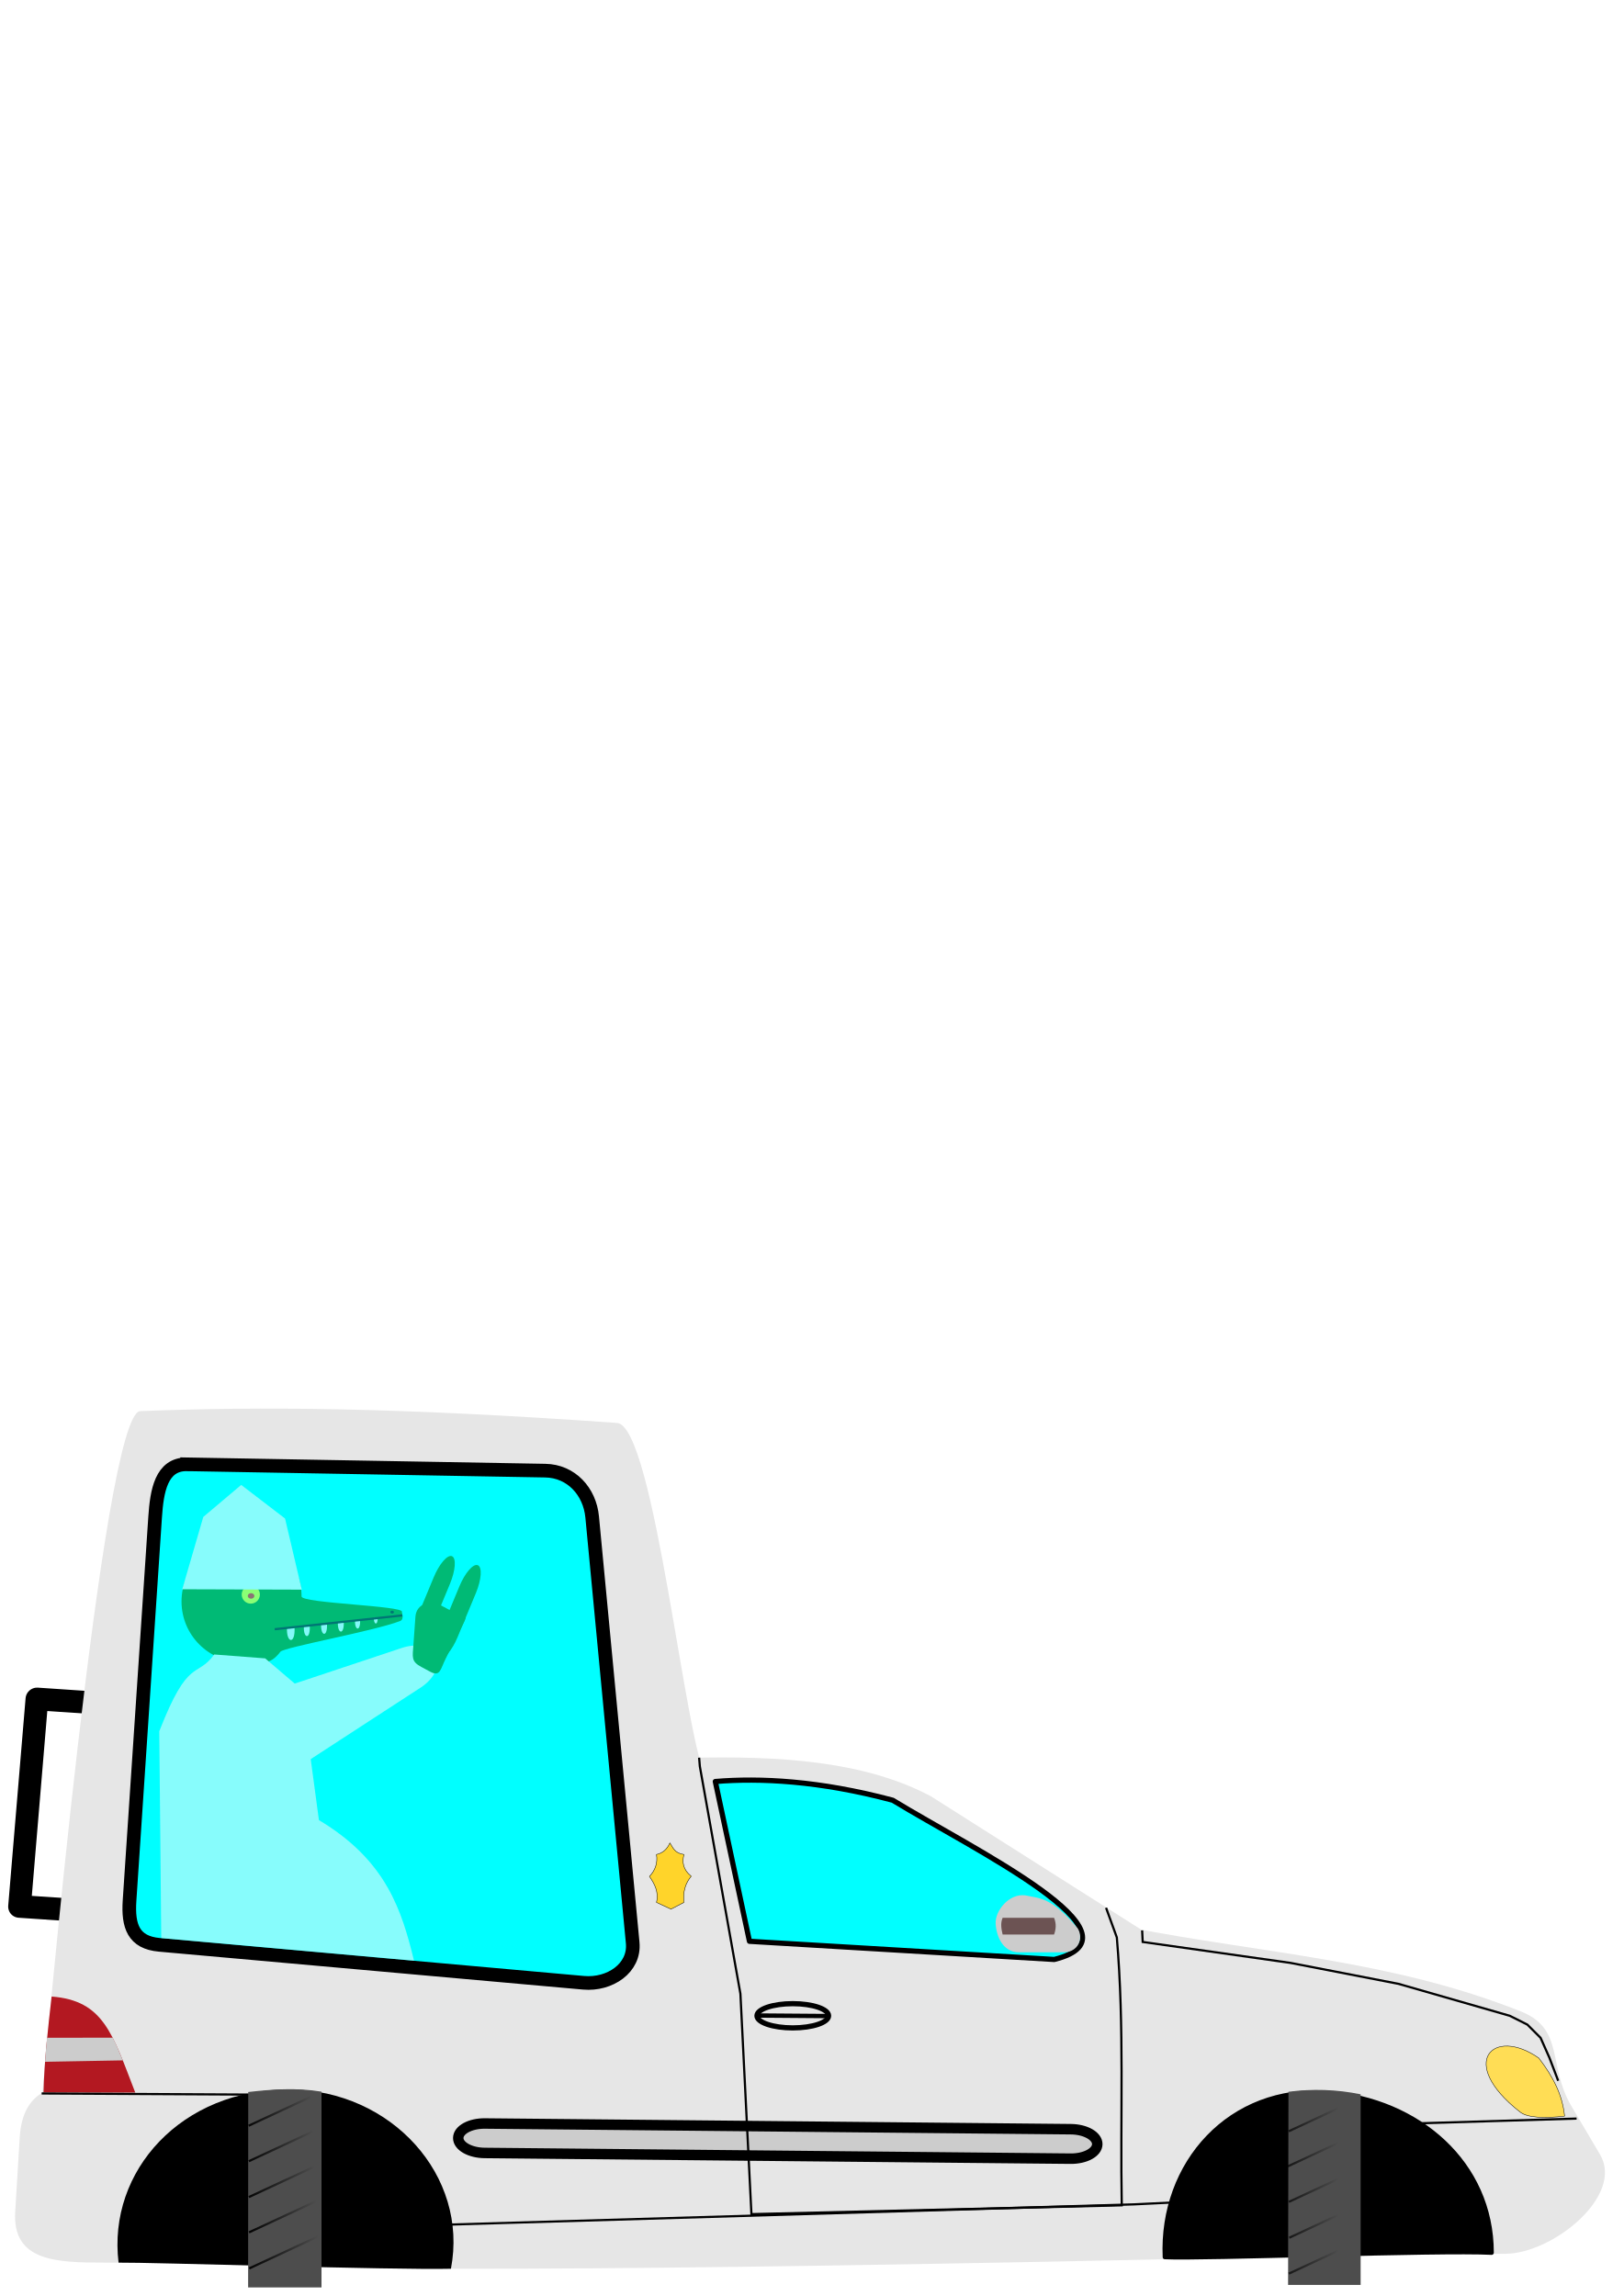
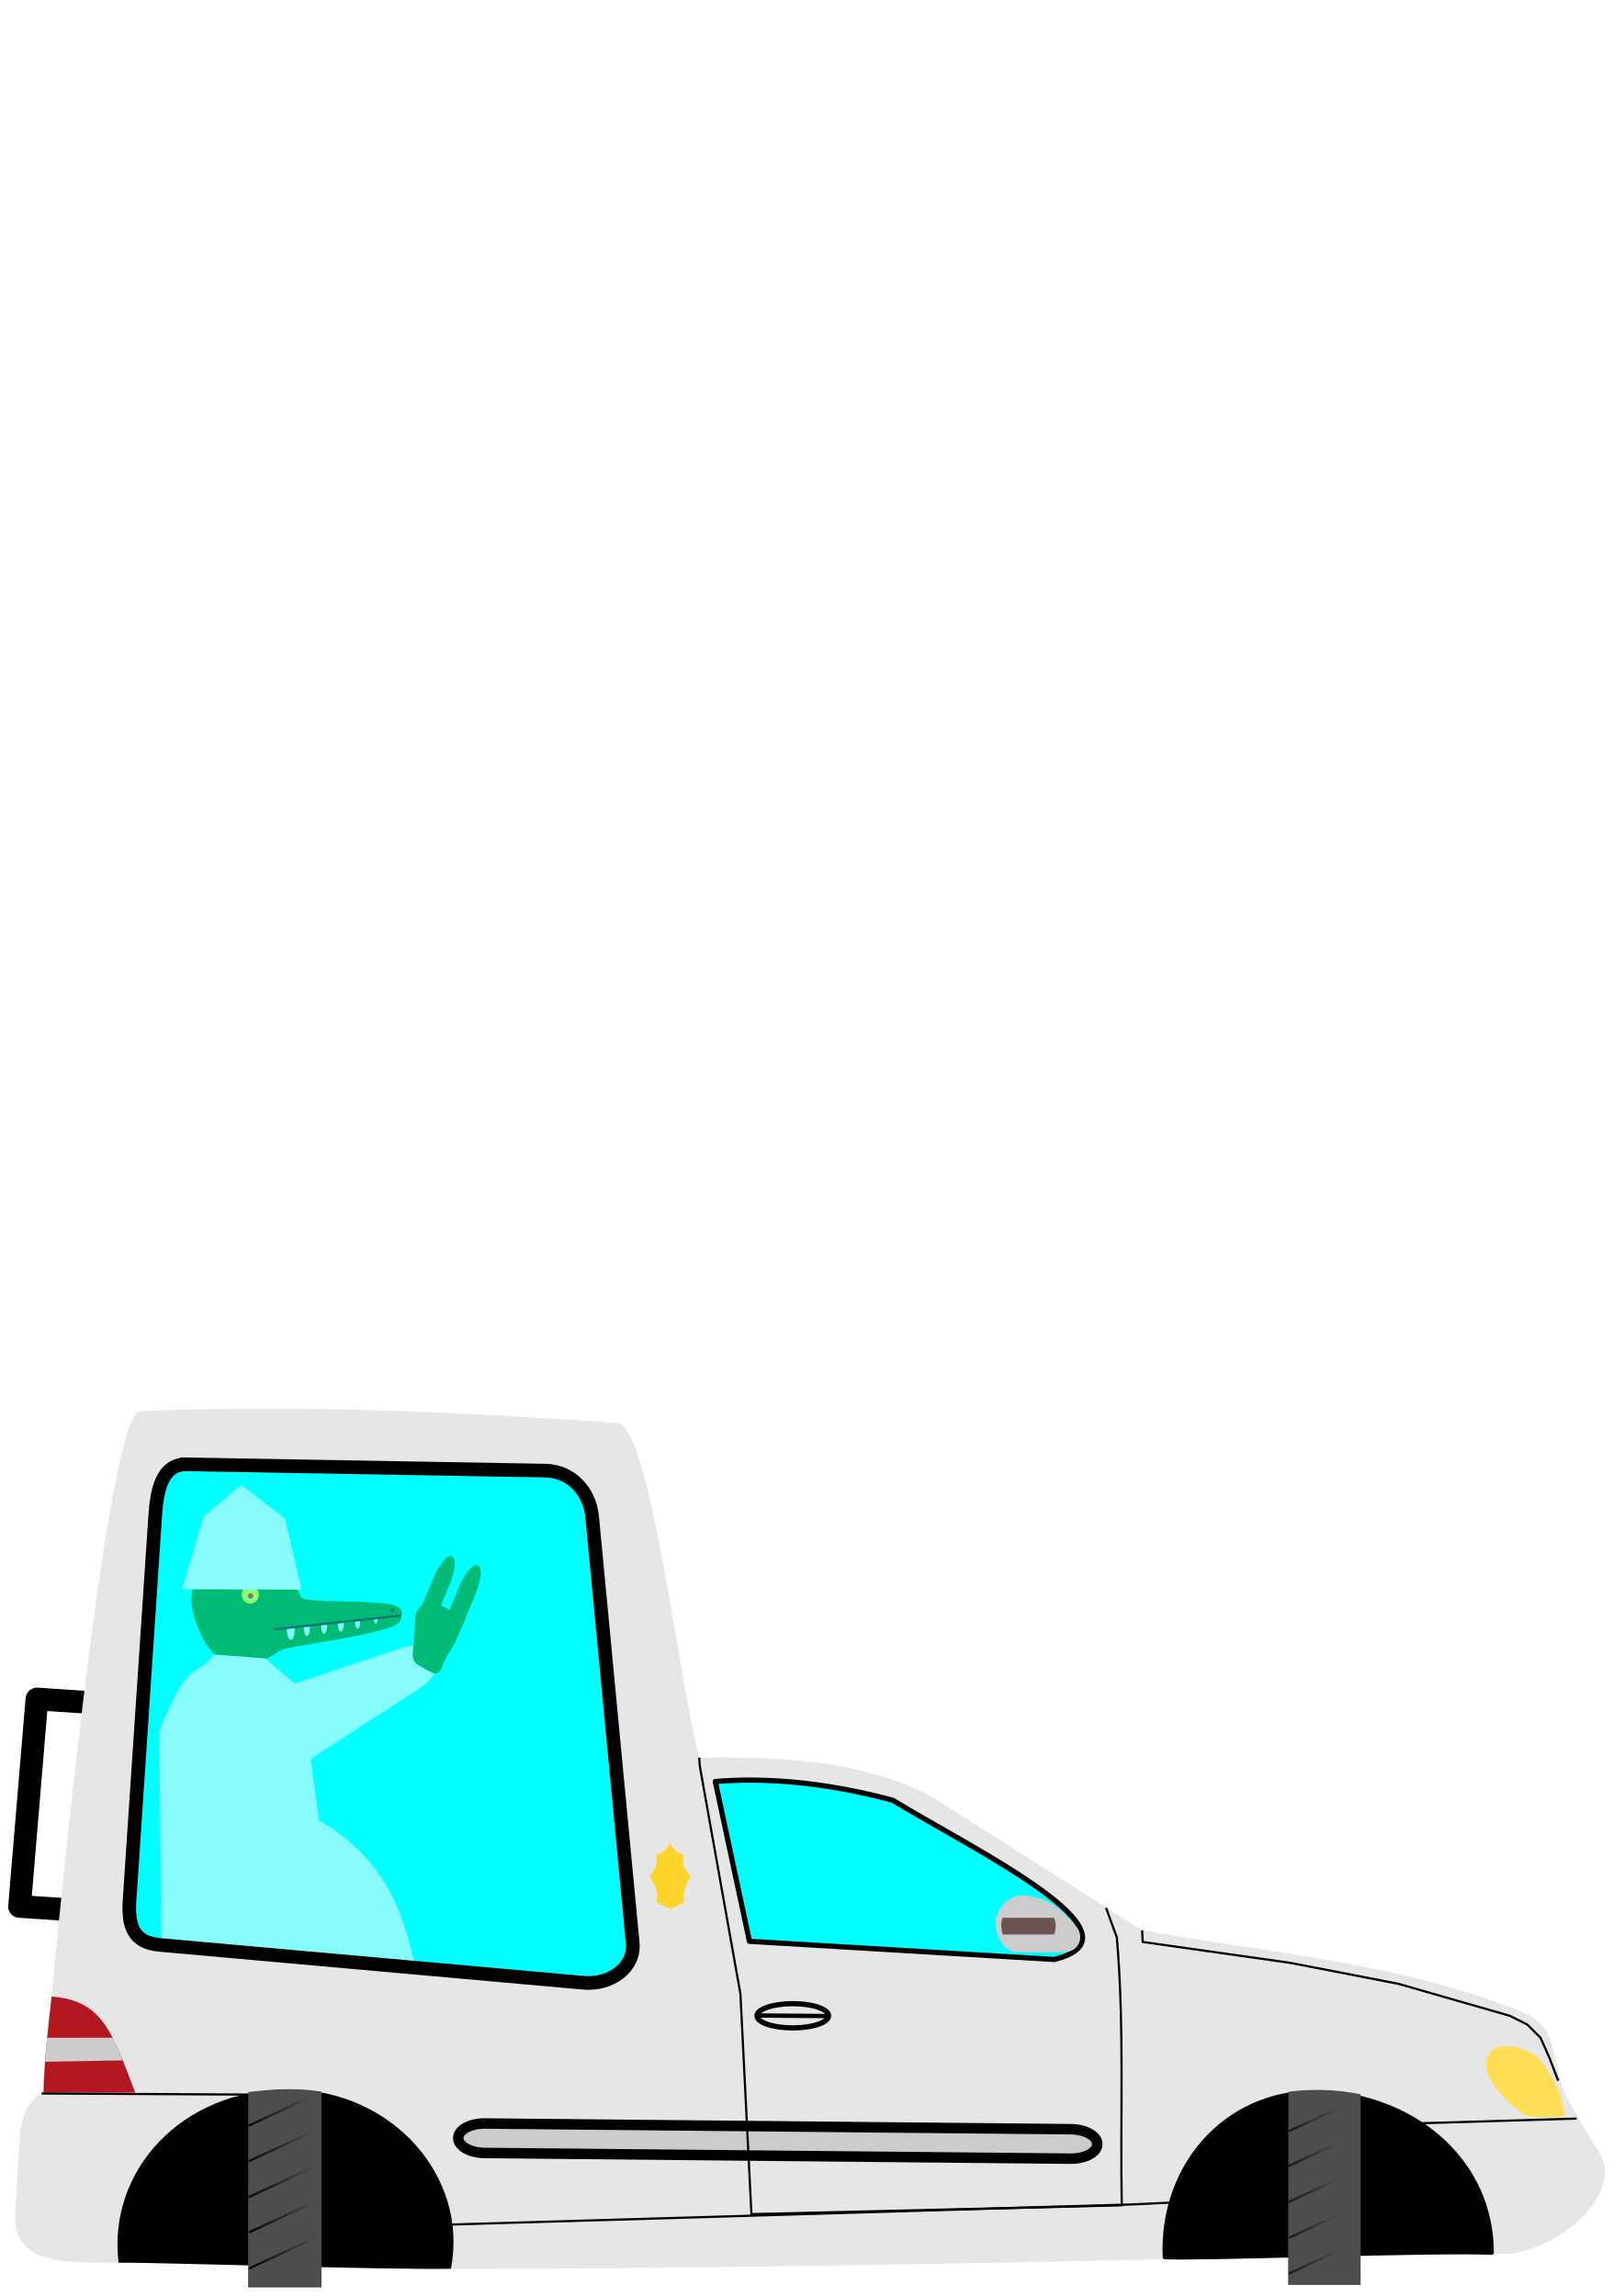
<svg xmlns="http://www.w3.org/2000/svg" xmlns:xlink="http://www.w3.org/1999/xlink" width="210mm" height="297mm" viewBox="0 0 744.094 1052.362" id="svg2" version="1.1">
  <defs id="defs4">
    <linearGradient id="linearGradient4201">
      <stop style="stop-color:#000000;stop-opacity:1;" offset="0" id="stop4203" />
      <stop style="stop-color:#000000;stop-opacity:0;" offset="1" id="stop4205" />
    </linearGradient>
    <linearGradient xlink:href="#linearGradient4201" id="linearGradient4207" x1="580.324" y1="802.754" x2="613.449" y2="802.754" gradientUnits="userSpaceOnUse" gradientTransform="translate(0,-32.52691)" />
    <linearGradient gradientTransform="translate(2.8e-6,-32.5269)" xlink:href="#linearGradient4201" id="linearGradient4207-4" x1="580.324" y1="802.754" x2="613.449" y2="802.754" gradientUnits="userSpaceOnUse" />
    <linearGradient gradientTransform="translate(5.9e-6,-32.52691)" xlink:href="#linearGradient4201" id="linearGradient4207-40" x1="580.324" y1="802.754" x2="613.449" y2="802.754" gradientUnits="userSpaceOnUse" />
    <linearGradient gradientTransform="translate(6.3e-6,-32.5269)" xlink:href="#linearGradient4201" id="linearGradient4207-1" x1="580.324" y1="802.754" x2="613.449" y2="802.754" gradientUnits="userSpaceOnUse" />
    <linearGradient gradientTransform="translate(2.7e-6,-32.5269)" xlink:href="#linearGradient4201" id="linearGradient4207-43" x1="580.324" y1="802.754" x2="613.449" y2="802.754" gradientUnits="userSpaceOnUse" />
    <linearGradient gradientTransform="translate(1.8e-6,-32.5269)" xlink:href="#linearGradient4201" id="linearGradient4207-0" x1="103.027" y1="802.046" x2="136.152" y2="800.632" gradientUnits="userSpaceOnUse" />
    <linearGradient gradientTransform="translate(1.6e-6,-32.52691)" xlink:href="#linearGradient4201" id="linearGradient4207-0-4" x1="103.027" y1="802.046" x2="136.152" y2="800.632" gradientUnits="userSpaceOnUse" />
    <linearGradient xlink:href="#linearGradient4201" id="linearGradient4207-0-2" x1="103.027" y1="802.046" x2="136.152" y2="800.632" gradientUnits="userSpaceOnUse" gradientTransform="translate(0,-32.52691)" />
    <linearGradient gradientTransform="translate(2e-6,-32.5269)" xlink:href="#linearGradient4201" id="linearGradient4207-0-21" x1="103.027" y1="802.046" x2="136.152" y2="800.632" gradientUnits="userSpaceOnUse" />
    <linearGradient gradientTransform="translate(4.2e-6,-32.52691)" xlink:href="#linearGradient4201" id="linearGradient4207-0-5" x1="103.027" y1="802.046" x2="136.152" y2="800.632" gradientUnits="userSpaceOnUse" />
  </defs>
  <g id="layer1">
    <rect style="fill:#4894a1;fill-opacity:1;stroke:none;stroke-opacity:1" id="rect4160" width="600.031" height="0" x="87.883" y="530.113" ry="0" />
    <g id="g4344" transform="translate(0,32.52691)">
-       <path id="rect4147" d="m 314.994,773.21 c 43.016,-1.104 81.637,1.574 111.679,17.627 l 107.596,68.236 -212.132,141.421 z" style="fill:#e6e6e6;fill-opacity:1;stroke:none;stroke-width:2;stroke-miterlimit:4;stroke-dasharray:none;stroke-opacity:1" />
-       <rect transform="matrix(0.9977209,0.06747542,-0.08341774,0.9965147,0,0)" y="743.433" x="79.112" height="95.426" width="46.377" id="rect4269" style="opacity:1;fill:none;fill-opacity:1;stroke:#000000;stroke-width:10.401;stroke-linecap:round;stroke-linejoin:round;stroke-miterlimit:4;stroke-dasharray:none;stroke-dashoffset:0;stroke-opacity:1" />
-       <path id="rect4152" d="m 64.252,614.259 c 55.275,-2.193 117.818,-1.721 218.489,5.408 17.305,1.225 31.417,149.468 41.416,163.645 34.845,49.403 6.96,102.727 3.03,154.553 -1.312,17.299 -13.966,31.315 -31.315,31.315 l -245.467,0 c -17.348,0 -33.307,-14.081 -31.315,-31.315 8.081,-69.896 -8.382,78.062 -0.301,-4.28 1.694,-17.265 28.127,-318.638 45.462,-319.325 z" style="fill:#e6e6e6;fill-opacity:1;stroke:none;stroke-width:1.7;stroke-miterlimit:4;stroke-dasharray:none;stroke-opacity:1" />
-       <path id="rect4155" d="m 48.206,921.702 270.092,0 c 22.273,0 40.204,18.472 40.204,41.416 l 0,9e-5 c 0,22.945 -17.931,41.416 -40.204,41.416 l -270.092,0 c -22.273,0 -42.625,-0.463 -41.235,-23.363 L 9.033,947.189 C 10.422,924.289 25.933,921.702 48.206,921.702 Z" style="fill:#e6e6e6;fill-opacity:1;stroke:none;stroke-width:2;stroke-miterlimit:4;stroke-dasharray:none;stroke-opacity:1" />
-       <path id="rect4157" d="m 518.107,850.992 c 59.599,11.739 119.198,14.674 178.797,38.386 20.279,8.068 12.13,24.646 23.233,43.437 l 13.132,22.223 c 11.103,18.79 -21.611,45.339 -43.437,45.457 l -187.888,1.01 c -21.825,0.117 -7.371,7.017 -2.02,-14.142 l 22.223,-87.883 c 5.351,-21.159 -25.455,-52.705 -4.041,-48.487 z" style="fill:#e6e6e6;fill-opacity:1;stroke:none;stroke-width:2;stroke-miterlimit:4;stroke-dasharray:none;stroke-opacity:1" />
-       <path id="rect4165" d="m 25.223,891.468 674.641,0 -12.122,107.946 C 2.908,1016.483 77.129,1001.846 26.233,994.363 Z" style="fill:#e6e6e6;fill-opacity:1;stroke:none;stroke-width:2.14;stroke-miterlimit:4;stroke-dasharray:none;stroke-opacity:1" />
-       <path id="rect4162" d="m 85.747,638.634 164.135,2.898 c 11.906,0.21 20.379,9.53 21.494,21.252 l 18.563,195.135 c 1.115,11.722 -10.612,19.415 -22.471,18.354 L 73.046,858.885 c -11.859,-1.061 -14.461,-8.538 -13.678,-20.286 l 11.724,-175.814 c 0.783,-11.748 2.749,-24.361 14.655,-24.15 z" style="fill:#00ffff;fill-opacity:1;stroke:#000000;stroke-width:6.251;stroke-miterlimit:4;stroke-dasharray:none;stroke-opacity:1" />
-       <rect y="855.032" x="313.046" height="111.117" width="217.183" id="rect4167" style="fill:#e6e6e6;fill-opacity:1;stroke:none;stroke-width:2.14;stroke-miterlimit:4;stroke-dasharray:none;stroke-opacity:1" />
-       <rect y="777.25" x="320.117" height="85.863" width="22.223" id="rect4169" style="fill:#e6e6e6;fill-opacity:1;stroke:none;stroke-width:2.14;stroke-miterlimit:4;stroke-dasharray:none;stroke-opacity:1" />
-       <path id="rect4163" d="m 23.658,882.58 c 23.805,1.82 27.842,16.95 38.324,44.011 l -42.047,-0.043 c 0.355,-14.656 2.057,-29.312 3.723,-43.968 z" style="opacity:1;fill:#b31821;fill-opacity:1;stroke:none;stroke-width:107.183;stroke-linecap:round;stroke-linejoin:round;stroke-miterlimit:4;stroke-dasharray:none;stroke-dashoffset:0;stroke-opacity:1" />
-       <path id="rect4166" d="m 21.555,901.478 30.052,-0.049 c 1.414,2.388 3.019,6.4 4.665,10.413 l -35.621,0.644 c 0.238,-3.417 0.499,-6.927 0.904,-11.008 z" style="opacity:1;fill:#cccccc;fill-opacity:1;stroke:none;stroke-width:107.183;stroke-linecap:round;stroke-linejoin:round;stroke-miterlimit:4;stroke-dasharray:none;stroke-dashoffset:0;stroke-opacity:1" />
-       <path id="rect4177" d="m 327.803,784.019 c 20.402,-1.692 47.511,-0.444 81.317,8.586 36.527,22.36 118.694,61.896 73.994,72.984 L 343.46,857.255 Z" style="opacity:1;fill:#00ffff;fill-opacity:1;stroke:#000000;stroke-width:2.383;stroke-linecap:round;stroke-linejoin:round;stroke-miterlimit:4;stroke-dasharray:none;stroke-dashoffset:0;stroke-opacity:1" />
-       <rect transform="matrix(0.9999524,0.00975291,-0.00975291,0.9999524,0,0)" rx="12.143" ry="12.143" y="938.555" x="219.237" height="13.503" width="292.857" id="rect4271" style="opacity:1;fill:#cccccc;fill-opacity:1;stroke:#000000;stroke-width:4.8;stroke-linecap:round;stroke-linejoin:round;stroke-miterlimit:4;stroke-dasharray:none;stroke-dashoffset:0;stroke-opacity:1" />
-       <path id="path4180" d="m 506.875,841.898 4.931,13.581 c 3.53,40.931 1.507,81.861 2.26,122.792 l -169.706,4.041 -5.051,-101.015 -18.595,-104.22 -0.324,-3.984" style="fill:none;fill-rule:evenodd;stroke:#000000;stroke-width:1px;stroke-linecap:butt;stroke-linejoin:miter;stroke-opacity:1" />
-       <ellipse ry="5.556" rx="16.415" cy="891.398" cx="363.301" id="path4182" style="opacity:1;fill:none;fill-opacity:1;stroke:#000000;stroke-width:2.383;stroke-linecap:round;stroke-linejoin:round;stroke-miterlimit:4;stroke-dasharray:none;stroke-dashoffset:0;stroke-opacity:1" />
-       <path id="path4184" d="m 379.716,891.524 -32.577,-0.253" style="fill:none;fill-rule:evenodd;stroke:#000000;stroke-width:2;stroke-linecap:butt;stroke-linejoin:miter;stroke-miterlimit:4;stroke-dasharray:none;stroke-opacity:1" />
-       <path id="path4186-2" d="m 683.571,999.978 c -23.954,-1.27 -132.922,2.909 -149.747,2.02 -1.866,-42.847 29.905,-78.634 74.747,-75.213 41.301,3.151 75,32.211 75,73.192 z" style="opacity:1;fill:#000000;fill-opacity:1;stroke:#000000;stroke-width:2;stroke-linecap:round;stroke-linejoin:round;stroke-miterlimit:4;stroke-dasharray:none;stroke-dashoffset:0;stroke-opacity:1" />
-       <path id="path4186-2-2" d="m 206.647,1007.343 c -25.252,0.638 -139.107,-3.007 -152.314,-2.803 -5.117,-42.004 28.912,-79.727 78.557,-79.361 46.52,0.344 81.951,39.544 73.758,82.164 z" style="opacity:1;fill:#000000;fill-opacity:1;stroke:none;stroke-width:2;stroke-linecap:round;stroke-linejoin:round;stroke-miterlimit:4;stroke-dasharray:none;stroke-dashoffset:0;stroke-opacity:1" />
-       <path id="path4264" d="m 543.205,976.687 -23.557,1.149 -323.781,9.559" style="fill:none;fill-rule:evenodd;stroke:#000000;stroke-width:1px;stroke-linecap:butt;stroke-linejoin:miter;stroke-opacity:1" />
-       <path id="rect4266" d="m 300.841,817.466 c 2.952,-0.606 4.899,-2.519 6.168,-5.312 1.412,2.175 2.132,4.735 6.419,5.312 -0.878,3.536 -0.466,6.934 3.348,9.968 -2.66,3.188 -3.886,7.131 -3.348,12.003 l -5.928,3.08 -6.659,-3.08 c 1.126,-4.808 -0.857,-8.432 -3.214,-11.913 2.559,-2.726 3.851,-5.986 3.214,-10.057 z" style="opacity:1;fill:#ffd42a;fill-opacity:1;stroke:#000000;stroke-width:0.2;stroke-linecap:round;stroke-linejoin:round;stroke-miterlimit:4;stroke-dasharray:none;stroke-dashoffset:0;stroke-opacity:1" />
-       <path id="path4514" d="m 523.41,852.254 0.253,5.303 67.68,9.596 49.497,9.596 51.013,14.647 8.081,4.041 6.061,6.061 4.041,9.091 4.041,10.607" style="fill:#e6e6e6;fill-rule:evenodd;stroke:#000000;stroke-width:1px;stroke-linecap:butt;stroke-linejoin:miter;stroke-opacity:1" />
-       <path id="rect4158" d="m 705.203,910.792 c 6.698,8.745 10.801,16.901 11.809,26.594 -9.022,1.055 -17.157,0.823 -20.465,-1.932 -29.013,-22.686 -12.126,-39.296 8.656,-24.663 z" style="opacity:1;fill:#ffdd55;fill-opacity:1;stroke:#000000;stroke-width:0.2;stroke-linecap:round;stroke-linejoin:round;stroke-miterlimit:4;stroke-dasharray:none;stroke-dashoffset:0;stroke-opacity:1" />
-       <path id="path4516" d="m 722.5,938.505 -71.071,2.143" style="fill:none;fill-rule:evenodd;stroke:#000000;stroke-width:1px;stroke-linecap:butt;stroke-linejoin:miter;stroke-opacity:1" />
-       <path id="path4518" d="m 19.091,927.006 94.449,0.505" style="fill:none;fill-rule:evenodd;stroke:#000000;stroke-width:1px;stroke-linecap:butt;stroke-linejoin:miter;stroke-opacity:1" />
-       <g transform="translate(10,134)" style="opacity:0.54" id="g4533">
-         <path style="opacity:1;fill:#008000;fill-opacity:1;stroke:none;stroke-width:2;stroke-linecap:round;stroke-linejoin:round;stroke-miterlimit:4;stroke-dasharray:none;stroke-dashoffset:0;stroke-opacity:1" d="m 128.189,565.188 c 0,3.166 46.972,4.244 45.999,7.079 -0.147,0.428 1.239,3.401 -0.862,4.208 -12.035,4.626 -53.268,12.042 -54.814,14.055 -5.092,6.632 -8.458,4.836 -17.466,4.836 -15.385,0 -27.857,-12.472 -27.857,-27.857 -3e-6,-15.385 12.472,-27.857 27.857,-27.857 15.385,0 27.143,10.151 27.143,25.536 z" id="path4273" />
-         <path style="opacity:1;fill:#f9f9f9;fill-opacity:1;stroke:none;stroke-width:2;stroke-linecap:round;stroke-linejoin:round;stroke-miterlimit:4;stroke-dasharray:none;stroke-dashoffset:0;stroke-opacity:1" d="m 88.19,591.795 23.333,1.786 16.564,14.13 8.065,60.002 c 30.88,18.451 37.933,41.315 43.585,64.438 L 63.904,721.794 62.988,626.997 c 13.438,-34.401 16.921,-24.008 25.202,-35.202 z" id="rect4275" />
-         <path transform="matrix(0.9060995,-0.4230645,0.4230645,0.9060995,0,0)" style="opacity:1;fill:#f9f9f9;fill-opacity:1;stroke:none;stroke-width:2;stroke-linecap:round;stroke-linejoin:round;stroke-miterlimit:4;stroke-dasharray:none;stroke-dashoffset:0;stroke-opacity:1" d="m -188.798,595.884 97.571,11.307 c 6.682,0.774 12.143,4.487 12.143,10.059 0,5.573 -5.482,9.12 -12.143,10.059 l -99.129,13.979 c -6.661,0.939 -3.251,-18.466 -3.251,-24.039 0,-5.573 -1.873,-22.141 4.809,-21.367 z" id="rect4279" />
-         <g id="g4505" transform="matrix(0.9756536,-0.2193174,0.2193174,0.9756536,-275.8999,90.56374)" style="opacity:1">
-           <path id="rect4293" d="m 351.414,569.555 3.492,3.021 c 4.012,3.471 8.816,2.688 5.341,6.923 l -11.87,14.465 c -3.475,4.234 -4.272,7.772 -8.285,4.301 l -3.492,-3.021 c -4.012,-3.471 -2.952,-5.139 -1.251,-10.784 l 3.706,-12.3 c 1.701,-5.645 8.346,-6.077 12.358,-2.606 z" style="opacity:1;fill:#008000;fill-opacity:1;stroke:none;stroke-width:2;stroke-linecap:round;stroke-linejoin:round;stroke-miterlimit:4;stroke-dasharray:none;stroke-dashoffset:0;stroke-opacity:1" />
-           <rect transform="matrix(0.8168092,0.5769079,-0.5769079,0.8168092,0,0)" ry="12.143" rx="12.143" y="239.753" x="607.849" height="39.631" width="8.027" id="rect4295-8" style="opacity:1;fill:#008000;fill-opacity:1;stroke:none;stroke-width:2;stroke-linecap:round;stroke-linejoin:round;stroke-miterlimit:4;stroke-dasharray:none;stroke-dashoffset:0;stroke-opacity:1" />
-           <rect transform="matrix(0.8168092,0.5769079,-0.5769079,0.8168092,0,0)" ry="12.143" rx="12.143" y="239.024" x="620.311" height="46.181" width="8.158" id="rect4295-1-4" style="opacity:1;fill:#008000;fill-opacity:1;stroke:none;stroke-width:2;stroke-linecap:round;stroke-linejoin:round;stroke-miterlimit:4;stroke-dasharray:none;stroke-dashoffset:0;stroke-opacity:1" />
+       <g id="g4206">
+         <path style="fill:#e6e6e6;fill-opacity:1;stroke:none;stroke-width:2;stroke-miterlimit:4;stroke-dasharray:none;stroke-opacity:1" d="m 314.994,773.21 c 43.016,-1.104 81.637,1.574 111.679,17.627 l 107.596,68.236 -212.132,141.421 z" id="rect4147" />
+         <rect style="opacity:1;fill:none;fill-opacity:1;stroke:#000000;stroke-width:10.401;stroke-linecap:round;stroke-linejoin:round;stroke-miterlimit:4;stroke-dasharray:none;stroke-dashoffset:0;stroke-opacity:1" id="rect4269" width="46.377" height="95.426" x="79.112" y="743.433" transform="matrix(0.9977209,0.06747542,-0.08341774,0.9965147,0,0)" />
+         <path style="fill:#e6e6e6;fill-opacity:1;stroke:none;stroke-width:1.7;stroke-miterlimit:4;stroke-dasharray:none;stroke-opacity:1" d="m 64.252,614.259 c 55.275,-2.193 117.818,-1.721 218.489,5.408 17.305,1.225 31.417,149.468 41.416,163.645 34.845,49.403 6.96,102.727 3.03,154.553 -1.312,17.299 -13.966,31.315 -31.315,31.315 l -245.467,0 c -17.348,0 -33.307,-14.081 -31.315,-31.315 8.081,-69.896 -8.382,78.062 -0.301,-4.28 1.694,-17.265 28.127,-318.638 45.462,-319.325 z" id="rect4152" />
+         <path style="fill:#e6e6e6;fill-opacity:1;stroke:none;stroke-width:2;stroke-miterlimit:4;stroke-dasharray:none;stroke-opacity:1" d="m 48.206,921.702 270.092,0 c 22.273,0 40.204,18.472 40.204,41.416 l 0,9e-5 c 0,22.945 -17.931,41.416 -40.204,41.416 l -270.092,0 c -22.273,0 -42.625,-0.463 -41.235,-23.363 L 9.033,947.189 C 10.422,924.289 25.933,921.702 48.206,921.702 Z" id="rect4155" />
+         <path style="fill:#e6e6e6;fill-opacity:1;stroke:none;stroke-width:2;stroke-miterlimit:4;stroke-dasharray:none;stroke-opacity:1" d="m 518.107,850.992 c 59.599,11.739 119.198,14.674 178.797,38.386 20.279,8.068 12.13,24.646 23.233,43.437 l 13.132,22.223 c 11.103,18.79 -21.611,45.339 -43.437,45.457 l -187.888,1.01 c -21.825,0.117 -7.371,7.017 -2.02,-14.142 l 22.223,-87.883 c 5.351,-21.159 -25.455,-52.705 -4.041,-48.487 z" id="rect4157" />
+         <path style="fill:#e6e6e6;fill-opacity:1;stroke:none;stroke-width:2.14;stroke-miterlimit:4;stroke-dasharray:none;stroke-opacity:1" d="m 25.223,891.468 674.641,0 -12.122,107.946 C 2.908,1016.483 77.129,1001.846 26.233,994.363 Z" id="rect4165" />
+         <path style="fill:#00ffff;fill-opacity:1;stroke:#000000;stroke-width:6.251;stroke-miterlimit:4;stroke-dasharray:none;stroke-opacity:1" d="m 85.747,638.634 164.135,2.898 c 11.906,0.21 20.379,9.53 21.494,21.252 l 18.563,195.135 c 1.115,11.722 -10.612,19.415 -22.471,18.354 L 73.046,858.885 c -11.859,-1.061 -14.461,-8.538 -13.678,-20.286 l 11.724,-175.814 c 0.783,-11.748 2.749,-24.361 14.655,-24.15 z" id="rect4162" />
+         <rect style="fill:#e6e6e6;fill-opacity:1;stroke:none;stroke-width:2.14;stroke-miterlimit:4;stroke-dasharray:none;stroke-opacity:1" id="rect4167" width="217.183" height="111.117" x="313.046" y="855.032" />
+         <rect style="fill:#e6e6e6;fill-opacity:1;stroke:none;stroke-width:2.14;stroke-miterlimit:4;stroke-dasharray:none;stroke-opacity:1" id="rect4169" width="22.223" height="85.863" x="320.117" y="777.25" />
+         <path style="opacity:1;fill:#b31821;fill-opacity:1;stroke:none;stroke-width:107.183;stroke-linecap:round;stroke-linejoin:round;stroke-miterlimit:4;stroke-dasharray:none;stroke-dashoffset:0;stroke-opacity:1" d="m 23.658,882.58 c 23.805,1.82 27.842,16.95 38.324,44.011 l -42.047,-0.043 c 0.355,-14.656 2.057,-29.312 3.723,-43.968 z" id="rect4163" />
+         <path style="opacity:1;fill:#cccccc;fill-opacity:1;stroke:none;stroke-width:107.183;stroke-linecap:round;stroke-linejoin:round;stroke-miterlimit:4;stroke-dasharray:none;stroke-dashoffset:0;stroke-opacity:1" d="m 21.555,901.478 30.052,-0.049 c 1.414,2.388 3.019,6.4 4.665,10.413 l -35.621,0.644 c 0.238,-3.417 0.499,-6.927 0.904,-11.008 z" id="rect4166" />
+         <path style="opacity:1;fill:#00ffff;fill-opacity:1;stroke:#000000;stroke-width:2.383;stroke-linecap:round;stroke-linejoin:round;stroke-miterlimit:4;stroke-dasharray:none;stroke-dashoffset:0;stroke-opacity:1" d="m 327.803,784.019 c 20.402,-1.692 47.511,-0.444 81.317,8.586 36.527,22.36 118.694,61.896 73.994,72.984 L 343.46,857.255 Z" id="rect4177" />
+         <rect style="opacity:1;fill:#cccccc;fill-opacity:1;stroke:#000000;stroke-width:4.8;stroke-linecap:round;stroke-linejoin:round;stroke-miterlimit:4;stroke-dasharray:none;stroke-dashoffset:0;stroke-opacity:1" id="rect4271" width="292.857" height="13.503" x="219.237" y="938.555" ry="12.143" rx="12.143" transform="matrix(0.9999524,0.00975291,-0.00975291,0.9999524,0,0)" />
+         <path style="fill:none;fill-rule:evenodd;stroke:#000000;stroke-width:1px;stroke-linecap:butt;stroke-linejoin:miter;stroke-opacity:1" d="m 506.875,841.898 4.931,13.581 c 3.53,40.931 1.507,81.861 2.26,122.792 l -169.706,4.041 -5.051,-101.015 -18.595,-104.22 -0.324,-3.984" id="path4180" />
+         <ellipse style="opacity:1;fill:none;fill-opacity:1;stroke:#000000;stroke-width:2.383;stroke-linecap:round;stroke-linejoin:round;stroke-miterlimit:4;stroke-dasharray:none;stroke-dashoffset:0;stroke-opacity:1" id="path4182" cx="363.301" cy="891.398" rx="16.415" ry="5.556" />
+         <path style="fill:none;fill-rule:evenodd;stroke:#000000;stroke-width:2;stroke-linecap:butt;stroke-linejoin:miter;stroke-miterlimit:4;stroke-dasharray:none;stroke-opacity:1" d="m 379.716,891.524 -32.577,-0.253" id="path4184" />
+         <path style="opacity:1;fill:#000000;fill-opacity:1;stroke:#000000;stroke-width:2;stroke-linecap:round;stroke-linejoin:round;stroke-miterlimit:4;stroke-dasharray:none;stroke-dashoffset:0;stroke-opacity:1" d="m 683.571,999.978 c -23.954,-1.27 -132.922,2.909 -149.747,2.02 -1.866,-42.847 29.905,-78.634 74.747,-75.213 41.301,3.151 75,32.211 75,73.192 z" id="path4186-2" />
+         <path style="opacity:1;fill:#000000;fill-opacity:1;stroke:none;stroke-width:2;stroke-linecap:round;stroke-linejoin:round;stroke-miterlimit:4;stroke-dasharray:none;stroke-dashoffset:0;stroke-opacity:1" d="m 206.647,1007.343 c -25.252,0.638 -139.107,-3.007 -152.314,-2.803 -5.117,-42.004 28.912,-79.727 78.557,-79.361 46.52,0.344 81.951,39.544 73.758,82.164 z" id="path4186-2-2" />
+         <path style="fill:none;fill-rule:evenodd;stroke:#000000;stroke-width:1px;stroke-linecap:butt;stroke-linejoin:miter;stroke-opacity:1" d="m 543.205,976.687 -23.557,1.149 -323.781,9.559" id="path4264" />
+         <path style="opacity:1;fill:#ffd42a;fill-opacity:1;stroke:none;stroke-width:0.2;stroke-linecap:round;stroke-linejoin:round;stroke-miterlimit:4;stroke-dasharray:none;stroke-dashoffset:0;stroke-opacity:1" d="m 300.841,817.466 c 2.952,-0.606 4.899,-2.519 6.168,-5.312 1.412,2.175 2.132,4.735 6.419,5.312 -0.878,3.536 -0.466,6.934 3.348,9.968 -2.66,3.188 -3.886,7.131 -3.348,12.003 l -5.928,3.08 -6.659,-3.08 c 1.126,-4.808 -0.857,-8.432 -3.214,-11.913 2.559,-2.726 3.851,-5.986 3.214,-10.057 z" id="rect4266" />
+         <path style="fill:#e6e6e6;fill-rule:evenodd;stroke:#000000;stroke-width:1px;stroke-linecap:butt;stroke-linejoin:miter;stroke-opacity:1" d="m 523.41,852.254 0.253,5.303 67.68,9.596 49.497,9.596 51.013,14.647 8.081,4.041 6.061,6.061 4.041,9.091 4.041,10.607" id="path4514" />
+         <path style="opacity:1;fill:#ffdd55;fill-opacity:1;stroke:none;stroke-width:0.2;stroke-linecap:round;stroke-linejoin:round;stroke-miterlimit:4;stroke-dasharray:none;stroke-dashoffset:0;stroke-opacity:1" d="m 705.203,910.792 c 6.698,8.745 10.801,16.901 11.809,26.594 -9.022,1.055 -17.157,0.823 -20.465,-1.932 -29.013,-22.686 -12.126,-39.296 8.656,-24.663 z" id="rect4158" />
+         <path style="fill:none;fill-rule:evenodd;stroke:#000000;stroke-width:1px;stroke-linecap:butt;stroke-linejoin:miter;stroke-opacity:1" d="m 722.5,938.505 -71.071,2.143" id="path4516" />
+         <path style="fill:none;fill-rule:evenodd;stroke:#000000;stroke-width:1px;stroke-linecap:butt;stroke-linejoin:miter;stroke-opacity:1" d="m 19.091,927.006 94.449,0.505" id="path4518" />
+         <g id="g4533" style="opacity:0.54" transform="translate(10,134)">
+           <path id="path4273" d="m 128.229,565.813 c 1.084,2.059 26.734,1.151 39.538,2.749 4.615,0.576 6.681,2.954 6.429,3.705 -0.144,0.428 -0.009,2.16 -0.845,4.208 -2.35,5.759 -51.416,11.52 -54.263,13.171 -6.856,3.977 -7.776,5.694 -16.591,5.72 -10.054,0.029 -14.339,-1.899 -19.079,-10.163 -2.37,-4.132 -5.707,-12.63 -5.707,-17.759 -3e-6,-15.385 11.704,-13.793 26.786,-13.793 15.081,0 16.645,-1.301 23.732,12.161 z" style="opacity:1;fill:#008000;fill-opacity:1;stroke:none;stroke-width:2;stroke-linecap:round;stroke-linejoin:round;stroke-miterlimit:4;stroke-dasharray:none;stroke-dashoffset:0;stroke-opacity:1" />
+           <path id="rect4275" d="m 88.19,591.795 23.333,1.786 16.564,14.13 8.065,60.002 c 30.88,18.451 37.933,41.315 43.585,64.438 L 63.904,721.794 62.988,626.997 c 13.438,-34.401 16.921,-24.008 25.202,-35.202 z" style="opacity:1;fill:#f9f9f9;fill-opacity:1;stroke:none;stroke-width:2;stroke-linecap:round;stroke-linejoin:round;stroke-miterlimit:4;stroke-dasharray:none;stroke-dashoffset:0;stroke-opacity:1" />
+           <path id="rect4279" d="m -188.798,595.884 97.571,11.307 c 6.682,0.774 12.143,4.487 12.143,10.059 0,5.573 -5.482,9.12 -12.143,10.059 l -99.129,13.979 c -6.661,0.939 -3.251,-18.466 -3.251,-24.039 0,-5.573 -1.873,-22.141 4.809,-21.367 z" style="opacity:1;fill:#f9f9f9;fill-opacity:1;stroke:none;stroke-width:2;stroke-linecap:round;stroke-linejoin:round;stroke-miterlimit:4;stroke-dasharray:none;stroke-dashoffset:0;stroke-opacity:1" transform="matrix(0.9060995,-0.4230645,0.4230645,0.9060995,0,0)" />
+           <g style="opacity:1" transform="matrix(0.9756536,-0.2193174,0.2193174,0.9756536,-275.8999,90.56374)" id="g4505">
+             <path style="opacity:1;fill:#008000;fill-opacity:1;stroke:none;stroke-width:2;stroke-linecap:round;stroke-linejoin:round;stroke-miterlimit:4;stroke-dasharray:none;stroke-dashoffset:0;stroke-opacity:1" d="m 351.414,569.555 3.492,3.021 c 4.012,3.471 8.816,2.688 5.341,6.923 l -11.87,14.465 c -3.475,4.234 -4.272,7.772 -8.285,4.301 l -3.492,-3.021 c -4.012,-3.471 -2.952,-5.139 -1.251,-10.784 l 3.706,-12.3 c 1.701,-5.645 8.346,-6.077 12.358,-2.606 z" id="rect4293" />
+             <rect style="opacity:1;fill:#008000;fill-opacity:1;stroke:none;stroke-width:2;stroke-linecap:round;stroke-linejoin:round;stroke-miterlimit:4;stroke-dasharray:none;stroke-dashoffset:0;stroke-opacity:1" id="rect4295-8" width="8.027" height="39.631" x="607.849" y="239.753" rx="12.143" ry="12.143" transform="matrix(0.8168092,0.5769079,-0.5769079,0.8168092,0,0)" />
+             <rect style="opacity:1;fill:#008000;fill-opacity:1;stroke:none;stroke-width:2;stroke-linecap:round;stroke-linejoin:round;stroke-miterlimit:4;stroke-dasharray:none;stroke-dashoffset:0;stroke-opacity:1" id="rect4295-1-4" width="8.158" height="46.181" x="620.311" y="239.024" rx="12.143" ry="12.143" transform="matrix(0.8168092,0.5769079,-0.5769079,0.8168092,0,0)" />
+           </g>
+           <ellipse ry="4.167" rx="3.946" cy="564.332" cx="104.709" id="path4495" style="opacity:1;fill:#ffff00;fill-opacity:1;stroke:none;stroke-width:2;stroke-linecap:round;stroke-linejoin:round;stroke-miterlimit:4;stroke-dasharray:none;stroke-dashoffset:0;stroke-opacity:1" />
+           <path id="rect4384" d="M 83.784,528.224 99.114,515.273 c 1.376,-1.388 1.476,-1.151 2.924,-0.042 l 17.994,13.78 c 0.662,0.363 0.676,0.798 0.84,1.494 l 7.179,30.49 c 0,0 0.323,1.082 -0.801,1.078 l -52.883,-0.172 c -0.884,0.034 -0.634,-0.748 -0.634,-0.748 l 9.19,-31.589 c 0.093,-0.681 0.365,-0.92 0.86,-1.338 z" style="opacity:1;fill:#f9f9f9;fill-opacity:1;stroke:none;stroke-width:2;stroke-linecap:round;stroke-linejoin:round;stroke-miterlimit:4;stroke-dasharray:none;stroke-dashoffset:0;stroke-opacity:1" />
+           <path id="rect4391-07-2" d="m 163.073,574.781 -1.749,0 c -0.182,3.54 1.916,3.962 1.749,0 z" style="opacity:1;fill:#f2f2f2;fill-opacity:1;stroke:none;stroke-width:2;stroke-linecap:round;stroke-linejoin:round;stroke-miterlimit:4;stroke-dasharray:none;stroke-dashoffset:0;stroke-opacity:1" />
+           <path id="rect4391-07-1" d="m 155.013,576.179 -2.317,0 c -0.24,4.687 2.537,5.247 2.317,0 z" style="opacity:1;fill:#f2f2f2;fill-opacity:1;stroke:none;stroke-width:2;stroke-linecap:round;stroke-linejoin:round;stroke-miterlimit:4;stroke-dasharray:none;stroke-dashoffset:0;stroke-opacity:1" />
+           <path id="rect4391-07-7" d="m 147.533,576.983 -2.691,0 c -0.279,5.445 2.947,6.094 2.691,0 z" style="opacity:1;fill:#f2f2f2;fill-opacity:1;stroke:none;stroke-width:2;stroke-linecap:round;stroke-linejoin:round;stroke-miterlimit:4;stroke-dasharray:none;stroke-dashoffset:0;stroke-opacity:1" />
+           <path id="rect4391-07-8" d="m 139.854,578.002 -2.691,0 c -0.279,5.445 2.947,6.094 2.691,0 z" style="opacity:1;fill:#f2f2f2;fill-opacity:1;stroke:none;stroke-width:2;stroke-linecap:round;stroke-linejoin:round;stroke-miterlimit:4;stroke-dasharray:none;stroke-dashoffset:0;stroke-opacity:1" />
+           <path id="rect4391-07-0" d="m 131.954,579.036 -2.691,0 c -0.279,5.445 2.947,6.094 2.691,0 z" style="opacity:1;fill:#f2f2f2;fill-opacity:1;stroke:none;stroke-width:2;stroke-linecap:round;stroke-linejoin:round;stroke-miterlimit:4;stroke-dasharray:none;stroke-dashoffset:0;stroke-opacity:1" />
+           <path id="rect4391-07" d="m 124.994,579.572 -3.476,0 c -0.361,7.033 3.806,7.871 3.476,0 z" style="opacity:1;fill:#f2f2f2;fill-opacity:1;stroke:none;stroke-width:2;stroke-linecap:round;stroke-linejoin:round;stroke-miterlimit:4;stroke-dasharray:none;stroke-dashoffset:0;stroke-opacity:1" />
+           <path id="path4389" d="m 173.531,573.958 -57.638,6.261" style="opacity:1;fill:none;fill-rule:evenodd;stroke:#000000;stroke-width:1px;stroke-linecap:round;stroke-linejoin:miter;stroke-opacity:1" />
+           <ellipse ry="1.263" rx="1.294" cy="564.964" cx="104.835" id="path4497" style="opacity:1;fill:#ff0000;fill-opacity:1;stroke:none;stroke-width:2;stroke-linecap:round;stroke-linejoin:round;stroke-miterlimit:4;stroke-dasharray:none;stroke-dashoffset:0;stroke-opacity:1" />
+           <ellipse ry="0.928" rx="1.086" cy="571.586" cx="169.971" id="path4520" style="opacity:1;fill:#000000;fill-opacity:1;stroke:none;stroke-width:2;stroke-linecap:round;stroke-linejoin:round;stroke-miterlimit:4;stroke-dasharray:none;stroke-dashoffset:0;stroke-opacity:1" />
        </g>
-         <circle style="opacity:1;fill:#ffff00;fill-opacity:1;stroke:none;stroke-width:2;stroke-linecap:round;stroke-linejoin:round;stroke-miterlimit:4;stroke-dasharray:none;stroke-dashoffset:0;stroke-opacity:1" id="path4495" cx="104.93" cy="564.332" r="4.167" />
-         <path style="opacity:1;fill:#f9f9f9;fill-opacity:1;stroke:none;stroke-width:2;stroke-linecap:round;stroke-linejoin:round;stroke-miterlimit:4;stroke-dasharray:none;stroke-dashoffset:0;stroke-opacity:1" d="m 83.159,528.752 17.371,-14.676 20.096,15.39 7.679,32.609 -54.789,-0.179 z" id="rect4384" />
-         <path style="opacity:1;fill:#f2f2f2;fill-opacity:1;stroke:none;stroke-width:2;stroke-linecap:round;stroke-linejoin:round;stroke-miterlimit:4;stroke-dasharray:none;stroke-dashoffset:0;stroke-opacity:1" d="m 163.073,574.781 -1.749,0 c -0.182,3.54 1.916,3.962 1.749,0 z" id="rect4391-07-2" />
-         <path style="opacity:1;fill:#f2f2f2;fill-opacity:1;stroke:none;stroke-width:2;stroke-linecap:round;stroke-linejoin:round;stroke-miterlimit:4;stroke-dasharray:none;stroke-dashoffset:0;stroke-opacity:1" d="m 155.013,576.179 -2.317,0 c -0.24,4.687 2.537,5.247 2.317,0 z" id="rect4391-07-1" />
-         <path style="opacity:1;fill:#f2f2f2;fill-opacity:1;stroke:none;stroke-width:2;stroke-linecap:round;stroke-linejoin:round;stroke-miterlimit:4;stroke-dasharray:none;stroke-dashoffset:0;stroke-opacity:1" d="m 147.533,576.983 -2.691,0 c -0.279,5.445 2.947,6.094 2.691,0 z" id="rect4391-07-7" />
-         <path style="opacity:1;fill:#f2f2f2;fill-opacity:1;stroke:none;stroke-width:2;stroke-linecap:round;stroke-linejoin:round;stroke-miterlimit:4;stroke-dasharray:none;stroke-dashoffset:0;stroke-opacity:1" d="m 139.854,578.002 -2.691,0 c -0.279,5.445 2.947,6.094 2.691,0 z" id="rect4391-07-8" />
-         <path style="opacity:1;fill:#f2f2f2;fill-opacity:1;stroke:none;stroke-width:2;stroke-linecap:round;stroke-linejoin:round;stroke-miterlimit:4;stroke-dasharray:none;stroke-dashoffset:0;stroke-opacity:1" d="m 131.954,579.036 -2.691,0 c -0.279,5.445 2.947,6.094 2.691,0 z" id="rect4391-07-0" />
-         <path style="opacity:1;fill:#f2f2f2;fill-opacity:1;stroke:none;stroke-width:2;stroke-linecap:round;stroke-linejoin:round;stroke-miterlimit:4;stroke-dasharray:none;stroke-dashoffset:0;stroke-opacity:1" d="m 124.994,579.572 -3.476,0 c -0.361,7.033 3.806,7.871 3.476,0 z" id="rect4391-07" />
-         <path style="opacity:1;fill:none;fill-rule:evenodd;stroke:#000000;stroke-width:1px;stroke-linecap:butt;stroke-linejoin:miter;stroke-opacity:1" d="m 174.375,573.88 -58.482,6.339" id="path4389" />
-         <ellipse style="opacity:1;fill:#ff0000;fill-opacity:1;stroke:none;stroke-width:2;stroke-linecap:round;stroke-linejoin:round;stroke-miterlimit:4;stroke-dasharray:none;stroke-dashoffset:0;stroke-opacity:1" id="path4497" cx="105.056" cy="564.964" rx="1.515" ry="1.263" />
-         <ellipse style="opacity:1;fill:#000000;fill-opacity:1;stroke:none;stroke-width:2;stroke-linecap:round;stroke-linejoin:round;stroke-miterlimit:4;stroke-dasharray:none;stroke-dashoffset:0;stroke-opacity:1" id="path4520" cx="169.706" cy="572.382" rx="0.821" ry="0.663" />
+         <g id="g4185" transform="translate(-57.77476,276.5155)">
+           <path id="rect4179" d="m 527.622,559.686 c 6.457,1.456 11.793,0.47 24.083,15.191 2.713,4.547 0.222,10.906 -6.518,10.906 l -20.423,0 c -7.346,0 -10.385,-7.187 -10.714,-13.138 -0.326,-5.9 6.191,-13.957 13.571,-12.959 z" style="opacity:1;fill:#cccccc;fill-opacity:1;stroke:none;stroke-width:2;stroke-linecap:round;stroke-linejoin:round;stroke-miterlimit:4;stroke-dasharray:none;stroke-dashoffset:0;stroke-opacity:1" />
+           <path id="rect4182" d="m 517.245,569.967 23.571,0 c 1.12,2.746 0.895,5.268 0,7.679 l -23.571,0 c -0.581,-2.56 -1.071,-5.119 0,-7.679 z" style="opacity:1;fill:#6c5353;fill-opacity:1;stroke:none;stroke-width:2;stroke-linecap:round;stroke-linejoin:round;stroke-miterlimit:4;stroke-dasharray:none;stroke-dashoffset:0;stroke-opacity:1" />
+         </g>
+         <path style="opacity:1;fill:#4d4d4d;fill-opacity:1;stroke:none;stroke-width:0.2;stroke-linecap:round;stroke-linejoin:round;stroke-miterlimit:4;stroke-dasharray:none;stroke-dashoffset:0;stroke-opacity:1" d="m 590.465,926.232 c 10.91,-1.399 21.925,-1.135 33.071,1.16 l 0,87.363 -33.247,0 z" id="rect4181" />
+         <path style="opacity:1;fill:#4d4d4d;fill-opacity:1;stroke:none;stroke-width:0.2;stroke-linecap:round;stroke-linejoin:round;stroke-miterlimit:4;stroke-dasharray:none;stroke-dashoffset:0;stroke-opacity:1" d="m 113.759,926.343 c 10.937,-1.235 22.075,-2.066 33.576,-0.163 l 0,89.723 -33.629,0 z" id="rect4181-0" />
+         <path style="fill:none;fill-rule:evenodd;stroke:url(#linearGradient4207);stroke-width:1px;stroke-linecap:butt;stroke-linejoin:miter;stroke-opacity:1" d="m 590.535,944.355 32.704,-15.203" id="path4199" />
+         <path style="fill:none;fill-rule:evenodd;stroke:url(#linearGradient4207-4);stroke-width:1px;stroke-linecap:butt;stroke-linejoin:miter;stroke-opacity:1" d="m 590.093,960.442 32.704,-15.203" id="path4199-2" />
+         <path style="fill:none;fill-rule:evenodd;stroke:url(#linearGradient4207-40);stroke-width:1px;stroke-linecap:butt;stroke-linejoin:miter;stroke-opacity:1" d="m 590.623,976.705 32.704,-15.203" id="path4199-0" />
+         <path style="fill:none;fill-rule:evenodd;stroke:url(#linearGradient4207-1);stroke-width:1px;stroke-linecap:butt;stroke-linejoin:miter;stroke-opacity:1" d="m 590.8,993.145 32.704,-15.203" id="path4199-4" />
+         <path style="fill:none;fill-rule:evenodd;stroke:url(#linearGradient4207-43);stroke-width:1px;stroke-linecap:butt;stroke-linejoin:miter;stroke-opacity:1" d="m 590.623,1009.586 32.704,-15.203" id="path4199-00" />
+         <path style="fill:none;fill-rule:evenodd;stroke:url(#linearGradient4207-0);stroke-width:1px;stroke-linecap:butt;stroke-linejoin:miter;stroke-opacity:1" d="m 113.945,941.792 32.704,-15.203" id="path4199-5" />
+         <path style="fill:none;fill-rule:evenodd;stroke:url(#linearGradient4207-0-4);stroke-width:1px;stroke-linecap:butt;stroke-linejoin:miter;stroke-opacity:1" d="m 114.033,958.055 32.704,-15.203" id="path4199-5-7" />
+         <path style="fill:none;fill-rule:evenodd;stroke:url(#linearGradient4207-0-2);stroke-width:1px;stroke-linecap:butt;stroke-linejoin:miter;stroke-opacity:1" d="m 114.033,974.495 32.704,-15.203" id="path4199-5-8" />
+         <path style="fill:none;fill-rule:evenodd;stroke:url(#linearGradient4207-0-21);stroke-width:1px;stroke-linecap:butt;stroke-linejoin:miter;stroke-opacity:1" d="m 114.121,990.67 32.704,-15.203" id="path4199-5-71" />
+         <path style="fill:none;fill-rule:evenodd;stroke:url(#linearGradient4207-0-5);stroke-width:1px;stroke-linecap:butt;stroke-linejoin:miter;stroke-opacity:1" d="m 114.21,1007.199 32.704,-15.203" id="path4199-5-77" />
      </g>
-       <g transform="translate(-57.77476,276.5155)" id="g4185">
-         <path style="opacity:1;fill:#cccccc;fill-opacity:1;stroke:none;stroke-width:2;stroke-linecap:round;stroke-linejoin:round;stroke-miterlimit:4;stroke-dasharray:none;stroke-dashoffset:0;stroke-opacity:1" d="m 527.622,559.686 c 6.457,1.456 11.793,0.47 24.083,15.191 2.713,4.547 0.222,10.906 -6.518,10.906 l -20.423,0 c -7.346,0 -10.385,-7.187 -10.714,-13.138 -0.326,-5.9 6.191,-13.957 13.571,-12.959 z" id="rect4179" />
-         <path style="opacity:1;fill:#6c5353;fill-opacity:1;stroke:none;stroke-width:2;stroke-linecap:round;stroke-linejoin:round;stroke-miterlimit:4;stroke-dasharray:none;stroke-dashoffset:0;stroke-opacity:1" d="m 517.245,569.967 23.571,0 c 1.12,2.746 0.895,5.268 0,7.679 l -23.571,0 c -0.581,-2.56 -1.071,-5.119 0,-7.679 z" id="rect4182" />
-       </g>
-       <path id="rect4181" d="m 590.465,926.232 c 10.91,-1.399 21.925,-1.135 33.071,1.16 l 0,87.363 -33.247,0 z" style="opacity:1;fill:#4d4d4d;fill-opacity:1;stroke:none;stroke-width:0.2;stroke-linecap:round;stroke-linejoin:round;stroke-miterlimit:4;stroke-dasharray:none;stroke-dashoffset:0;stroke-opacity:1" />
-       <path id="rect4181-0" d="m 113.759,926.343 c 10.937,-1.235 22.075,-2.066 33.576,-0.163 l 0,89.723 -33.629,0 z" style="opacity:1;fill:#4d4d4d;fill-opacity:1;stroke:none;stroke-width:0.2;stroke-linecap:round;stroke-linejoin:round;stroke-miterlimit:4;stroke-dasharray:none;stroke-dashoffset:0;stroke-opacity:1" />
-       <path id="path4199" d="m 590.535,944.355 32.704,-15.203" style="fill:none;fill-rule:evenodd;stroke:url(#linearGradient4207);stroke-width:1px;stroke-linecap:butt;stroke-linejoin:miter;stroke-opacity:1" />
-       <path id="path4199-2" d="m 590.093,960.442 32.704,-15.203" style="fill:none;fill-rule:evenodd;stroke:url(#linearGradient4207-4);stroke-width:1px;stroke-linecap:butt;stroke-linejoin:miter;stroke-opacity:1" />
-       <path id="path4199-0" d="m 590.623,976.705 32.704,-15.203" style="fill:none;fill-rule:evenodd;stroke:url(#linearGradient4207-40);stroke-width:1px;stroke-linecap:butt;stroke-linejoin:miter;stroke-opacity:1" />
-       <path id="path4199-4" d="m 590.8,993.145 32.704,-15.203" style="fill:none;fill-rule:evenodd;stroke:url(#linearGradient4207-1);stroke-width:1px;stroke-linecap:butt;stroke-linejoin:miter;stroke-opacity:1" />
-       <path id="path4199-00" d="m 590.623,1009.586 32.704,-15.203" style="fill:none;fill-rule:evenodd;stroke:url(#linearGradient4207-43);stroke-width:1px;stroke-linecap:butt;stroke-linejoin:miter;stroke-opacity:1" />
-       <path id="path4199-5" d="m 113.945,941.792 32.704,-15.203" style="fill:none;fill-rule:evenodd;stroke:url(#linearGradient4207-0);stroke-width:1px;stroke-linecap:butt;stroke-linejoin:miter;stroke-opacity:1" />
-       <path id="path4199-5-7" d="m 114.033,958.055 32.704,-15.203" style="fill:none;fill-rule:evenodd;stroke:url(#linearGradient4207-0-4);stroke-width:1px;stroke-linecap:butt;stroke-linejoin:miter;stroke-opacity:1" />
-       <path id="path4199-5-8" d="m 114.033,974.495 32.704,-15.203" style="fill:none;fill-rule:evenodd;stroke:url(#linearGradient4207-0-2);stroke-width:1px;stroke-linecap:butt;stroke-linejoin:miter;stroke-opacity:1" />
-       <path id="path4199-5-71" d="m 114.121,990.67 32.704,-15.203" style="fill:none;fill-rule:evenodd;stroke:url(#linearGradient4207-0-21);stroke-width:1px;stroke-linecap:butt;stroke-linejoin:miter;stroke-opacity:1" />
-       <path id="path4199-5-77" d="m 114.21,1007.199 32.704,-15.203" style="fill:none;fill-rule:evenodd;stroke:url(#linearGradient4207-0-5);stroke-width:1px;stroke-linecap:butt;stroke-linejoin:miter;stroke-opacity:1" />
    </g>
  </g>
</svg>
